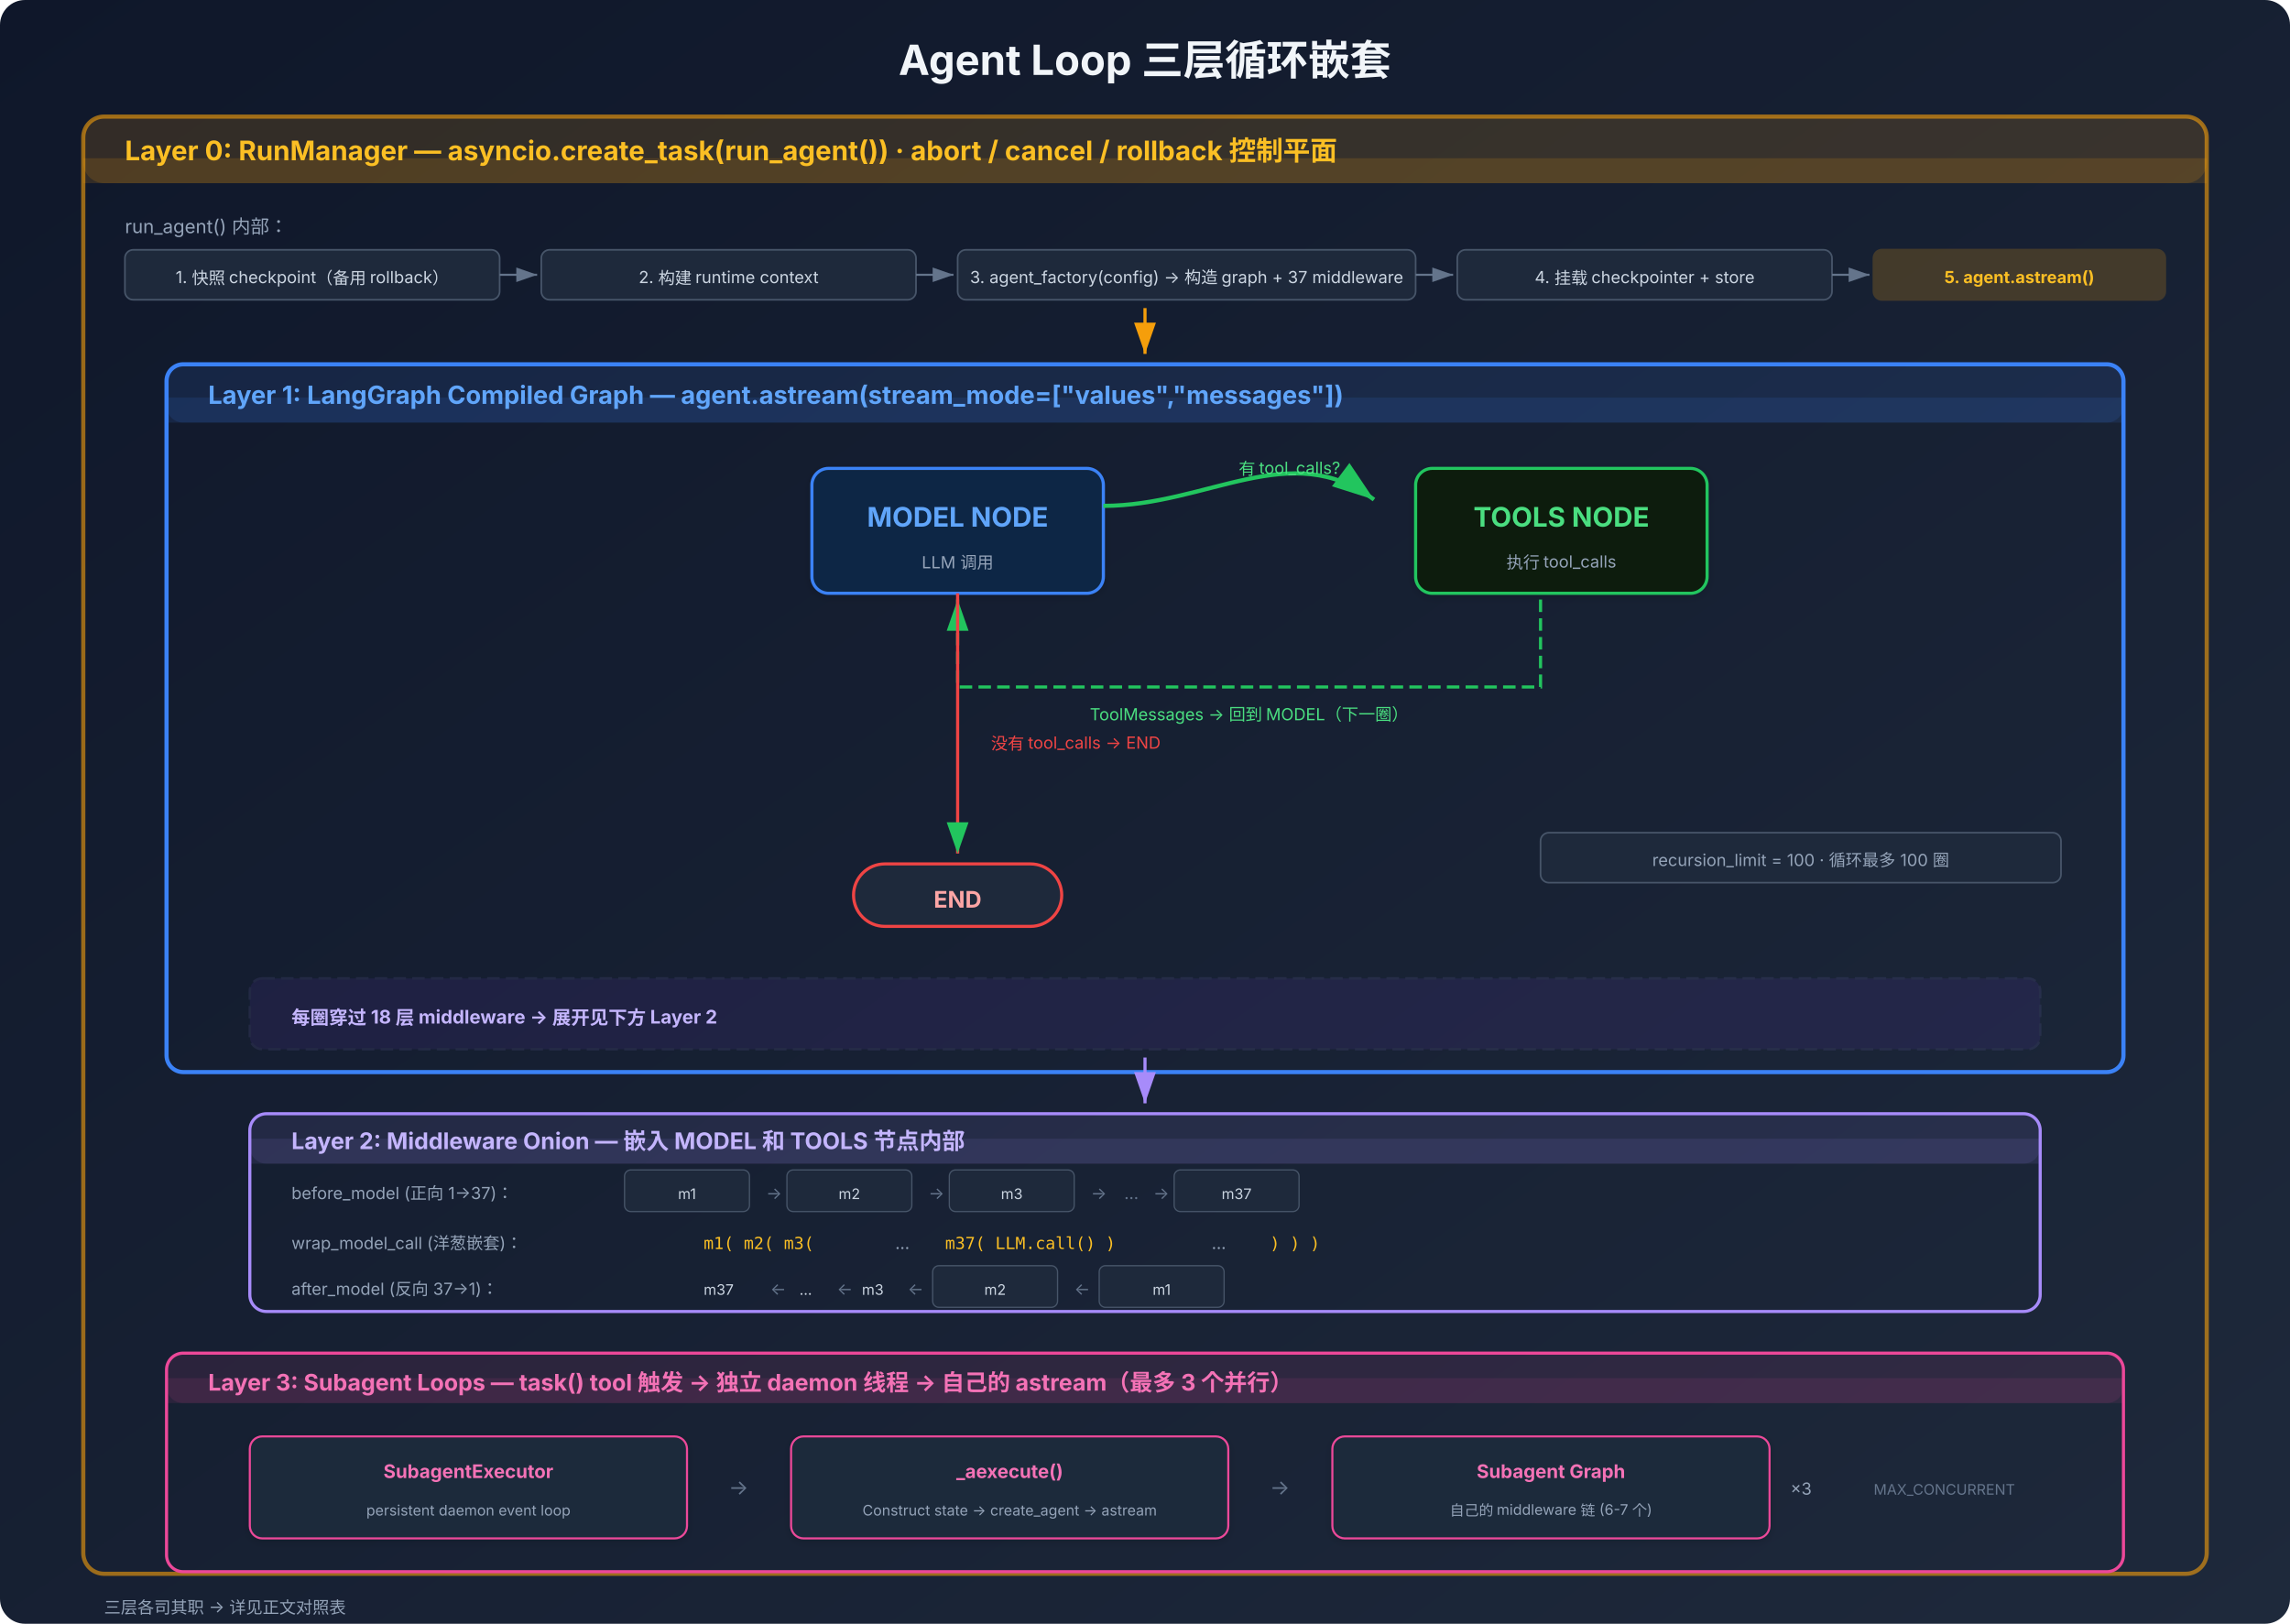
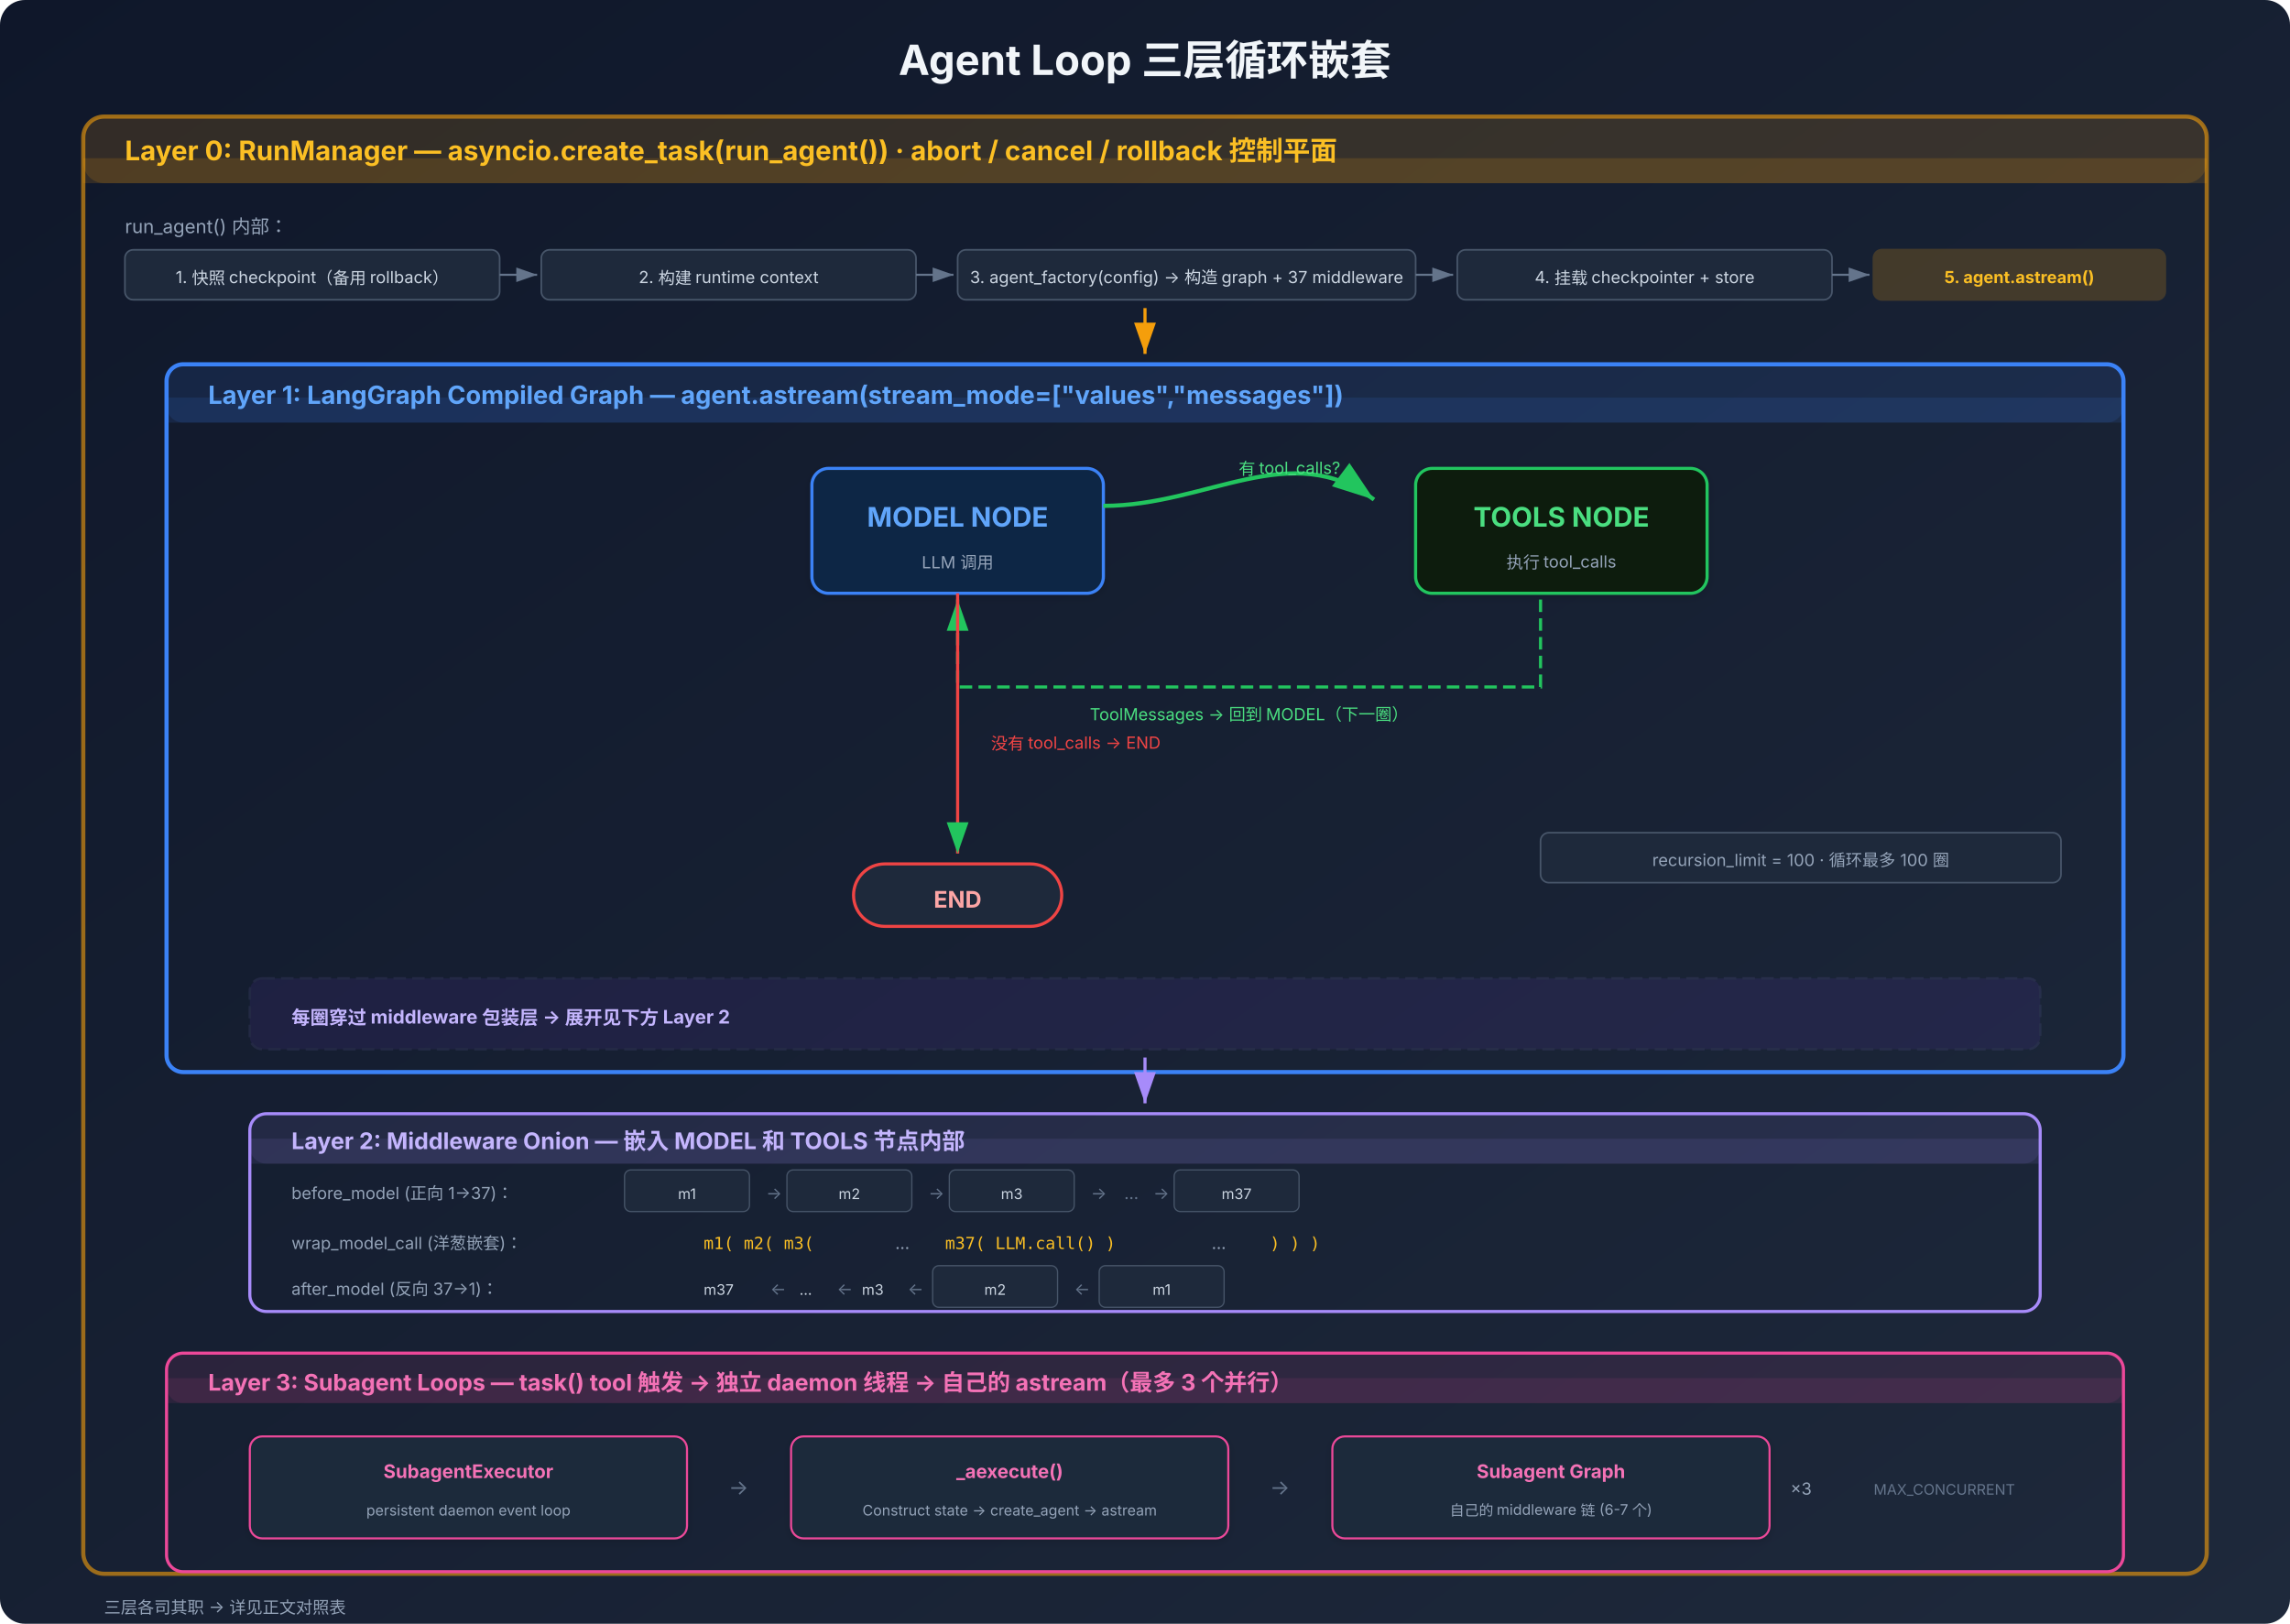
<svg xmlns="http://www.w3.org/2000/svg" viewBox="0 0 1100 780" font-family="system-ui, -apple-system, sans-serif">
  <defs>
    <marker id="arrowRight" markerWidth="10" markerHeight="7" refX="10" refY="3.5" orient="auto">
      <polygon points="0 0, 10 3.5, 0 7" fill="#64748b" />
    </marker>
    <marker id="arrowLeft" markerWidth="10" markerHeight="7" refX="0" refY="3.5" orient="auto">
      <polygon points="10 0, 0 3.5, 10 7" fill="#64748b" />
    </marker>
    <marker id="arrowGreen" markerWidth="10" markerHeight="7" refX="10" refY="3.5" orient="auto">
      <polygon points="0 0, 10 3.5, 0 7" fill="#22c55e" />
    </marker>
    <marker id="arrowOrange" markerWidth="10" markerHeight="7" refX="10" refY="3.5" orient="auto">
      <polygon points="0 0, 10 3.5, 0 7" fill="#f59e0b" />
    </marker>
    <marker id="arrowPurple" markerWidth="10" markerHeight="7" refX="10" refY="3.5" orient="auto">
      <polygon points="0 0, 10 3.5, 0 7" fill="#a78bfa" />
    </marker>
    <linearGradient id="bg" x1="0%" y1="0%" x2="100%" y2="100%">
      <stop offset="0%" style="stop-color:#0f172a" />
      <stop offset="100%" style="stop-color:#1e293b" />
    </linearGradient>
    <filter id="shadow">
      <feDropShadow dx="0" dy="2" stdDeviation="3" flood-opacity="0.3" />
    </filter>
    <filter id="shadowLight">
      <feDropShadow dx="0" dy="1" stdDeviation="2" flood-opacity="0.15" />
    </filter>
  </defs>
  <rect width="1100" height="780" rx="12" fill="url(#bg)" />
  <text x="550" y="36" text-anchor="middle" fill="#f1f5f9" font-size="20" font-weight="bold">Agent Loop 三层循环嵌套</text>
  <rect x="40" y="56" width="1020" height="700" rx="10" fill="none" stroke="#f59e0b" stroke-width="2" opacity="0.6" />
  <rect x="40" y="56" width="1020" height="32" rx="10" fill="#f59e0b" opacity="0.15" />
  <rect x="40" y="76" width="1020" height="12" fill="#f59e0b" opacity="0.15" />
  <text x="60" y="77" fill="#fbbf24" font-size="13" font-weight="bold">Layer 0: RunManager — asyncio.create_task(run_agent()) · abort / cancel / rollback 控制平面</text>
  <text x="60" y="112" fill="#94a3b8" font-size="9">run_agent() 内部：</text>
  <rect x="60" y="120" width="180" height="24" rx="4" fill="#1e293b" stroke="#475569" stroke-width="0.8" />
  <text x="150" y="136" text-anchor="middle" fill="#cbd5e1" font-size="8">1. 快照 checkpoint（备用 rollback）</text>
  <line x1="240" y1="132" x2="258" y2="132" stroke="#64748b" stroke-width="1" marker-end="url(#arrowRight)" />
  <rect x="260" y="120" width="180" height="24" rx="4" fill="#1e293b" stroke="#475569" stroke-width="0.8" />
  <text x="350" y="136" text-anchor="middle" fill="#cbd5e1" font-size="8">2. 构建 runtime context</text>
  <line x1="440" y1="132" x2="458" y2="132" stroke="#64748b" stroke-width="1" marker-end="url(#arrowRight)" />
  <rect x="460" y="120" width="220" height="24" rx="4" fill="#1e293b" stroke="#475569" stroke-width="0.8" />
  <text x="570" y="136" text-anchor="middle" fill="#cbd5e1" font-size="8">3. agent_factory(config) → 构造 graph + 37 middleware</text>
  <line x1="680" y1="132" x2="698" y2="132" stroke="#64748b" stroke-width="1" marker-end="url(#arrowRight)" />
  <rect x="700" y="120" width="180" height="24" rx="4" fill="#1e293b" stroke="#475569" stroke-width="0.8" />
  <text x="790" y="136" text-anchor="middle" fill="#cbd5e1" font-size="8">4. 挂载 checkpointer + store</text>
  <line x1="880" y1="132" x2="898" y2="132" stroke="#64748b" stroke-width="1" marker-end="url(#arrowRight)" />
  <rect x="900" y="120" width="140" height="24" rx="4" fill="#f59e0b" opacity="0.2" stroke="#f59e0b" stroke-width="1" />
  <text x="970" y="136" text-anchor="middle" fill="#fbbf24" font-size="8" font-weight="bold">5. agent.astream()</text>
  <line x1="550" y1="148" x2="550" y2="170" stroke="#f59e0b" stroke-width="1.5" marker-end="url(#arrowOrange)" />
  <rect x="80" y="175" width="940" height="340" rx="8" fill="none" stroke="#3b82f6" stroke-width="2" />
  <rect x="80" y="175" width="940" height="28" rx="8" fill="#3b82f6" opacity="0.12" />
  <rect x="80" y="191" width="940" height="12" fill="#3b82f6" opacity="0.12" />
  <text x="100" y="194" fill="#60a5fa" font-size="12" font-weight="bold">Layer 1: LangGraph Compiled Graph — agent.astream(stream_mode=["values","messages"])</text>
  <rect x="390" y="225" width="140" height="60" rx="8" fill="#0f2744" stroke="#3b82f6" stroke-width="1.5" filter="url(#shadowLight)" />
  <text x="460" y="253" text-anchor="middle" fill="#60a5fa" font-size="13" font-weight="bold">MODEL NODE</text>
  <text x="460" y="273" text-anchor="middle" fill="#94a3b8" font-size="8">LLM 调用</text>
  <rect x="680" y="225" width="140" height="60" rx="8" fill="#0a1a0a" stroke="#22c55e" stroke-width="1.5" filter="url(#shadowLight)" />
  <text x="750" y="253" text-anchor="middle" fill="#4ade80" font-size="13" font-weight="bold">TOOLS NODE</text>
  <text x="750" y="273" text-anchor="middle" fill="#94a3b8" font-size="8">执行 tool_calls</text>
  <path d="M 530 243 C 580 243, 620 210, 660 240" fill="none" stroke="#22c55e" stroke-width="2" marker-end="url(#arrowGreen)" />
  <text x="595" y="228" fill="#4ade80" font-size="8">有 tool_calls?</text>
  <path d="M 740 288 L 740 330 L 460 330 L 460 288" fill="none" stroke="#22c55e" stroke-width="1.5" stroke-dasharray="6,3" marker-end="url(#arrowGreen)" />
  <text x="600" y="346" text-anchor="middle" fill="#4ade80" font-size="8">ToolMessages → 回到 MODEL（下一圈）</text>
  <path d="M 460 285 L 460 410" fill="none" stroke="#ef4444" stroke-width="1.5" marker-end="url(#arrowGreen)" />
  <text x="476" y="360" fill="#ef4444" font-size="8">没有 tool_calls → END</text>
  <rect x="410" y="415" width="100" height="30" rx="15" fill="#1e293b" stroke="#ef4444" stroke-width="1.5" />
  <text x="460" y="436" text-anchor="middle" fill="#fca5a5" font-size="11" font-weight="bold">END</text>
  <rect x="740" y="400" width="250" height="24" rx="4" fill="#1e293b" stroke="#475569" stroke-width="0.8" />
  <text x="865" y="416" text-anchor="middle" fill="#94a3b8" font-size="8">recursion_limit = 100 · 循环最多 100 圈</text>
  <rect x="120" y="470" width="860" height="34" rx="6" fill="#7c3aed" opacity="0.1" stroke="#a78bfa" stroke-width="1.2" stroke-dasharray="6,3" />
-   <text x="140" y="492" fill="#c4b5fd" font-size="9" font-weight="bold">每圈穿过 18 层 middleware → 展开见下方 Layer 2</text>
+   <text x="140" y="492" fill="#c4b5fd" font-size="9" font-weight="bold">每圈穿过 middleware 包装层 → 展开见下方 Layer 2</text>
  <line x1="550" y1="508" x2="550" y2="530" stroke="#a78bfa" stroke-width="1.5" marker-end="url(#arrowPurple)" />
  <rect x="120" y="535" width="860" height="95" rx="8" fill="none" stroke="#a78bfa" stroke-width="1.5" />
  <rect x="120" y="535" width="860" height="24" rx="8" fill="#a78bfa" opacity="0.1" />
  <rect x="120" y="547" width="860" height="12" fill="#a78bfa" opacity="0.1" />
  <text x="140" y="552" fill="#c4b5fd" font-size="11" font-weight="bold">Layer 2: Middleware Onion — 嵌入 MODEL 和 TOOLS 节点内部</text>
  <text x="140" y="576" fill="#94a3b8" font-size="8">before_model (正向 1→37)：</text>
  <rect x="300" y="562" width="60" height="20" rx="3" fill="#1e293b" stroke="#475569" stroke-width="0.6" />
  <text x="330" y="576" text-anchor="middle" fill="#cbd5e1" font-size="7">m1</text>
  <text x="368" y="576" fill="#64748b" font-size="8">→</text>
  <rect x="378" y="562" width="60" height="20" rx="3" fill="#1e293b" stroke="#475569" stroke-width="0.6" />
  <text x="408" y="576" text-anchor="middle" fill="#cbd5e1" font-size="7">m2</text>
  <text x="446" y="576" fill="#64748b" font-size="8">→</text>
  <rect x="456" y="562" width="60" height="20" rx="3" fill="#1e293b" stroke="#475569" stroke-width="0.6" />
  <text x="486" y="576" text-anchor="middle" fill="#cbd5e1" font-size="7">m3</text>
  <text x="524" y="576" fill="#64748b" font-size="8">→</text>
  <text x="540" y="576" fill="#64748b" font-size="8">...</text>
  <text x="554" y="576" fill="#64748b" font-size="8">→</text>
  <rect x="564" y="562" width="60" height="20" rx="3" fill="#1e293b" stroke="#475569" stroke-width="0.6" />
  <text x="594" y="576" text-anchor="middle" fill="#cbd5e1" font-size="7">m37</text>
  <text x="140" y="600" fill="#94a3b8" font-size="8">wrap_model_call (洋葱嵌套)：</text>
  <text x="338" y="600" fill="#fbbf24" font-size="8" font-family="monospace">m1( m2( m3(</text>
  <text x="430" y="600" fill="#94a3b8" font-size="8">...</text>
  <text x="454" y="600" fill="#fbbf24" font-size="8" font-family="monospace">m37( LLM.call() )</text>
  <text x="582" y="600" fill="#94a3b8" font-size="8">...</text>
  <text x="610" y="600" fill="#fbbf24" font-size="8" font-family="monospace">) ) )</text>
  <text x="140" y="622" fill="#94a3b8" font-size="8">after_model (反向 37→1)：</text>
  <text x="338" y="622" fill="#cbd5e1" font-size="7">m37</text>
  <text x="370" y="622" fill="#64748b" font-size="8">←</text>
  <text x="384" y="622" fill="#cbd5e1" font-size="7">...</text>
  <text x="402" y="622" fill="#64748b" font-size="8">←</text>
  <text x="414" y="622" fill="#cbd5e1" font-size="7">m3</text>
  <text x="436" y="622" fill="#64748b" font-size="8">←</text>
  <rect x="448" y="608" width="60" height="20" rx="3" fill="#1e293b" stroke="#475569" stroke-width="0.6" />
  <text x="478" y="622" text-anchor="middle" fill="#cbd5e1" font-size="7">m2</text>
  <text x="516" y="622" fill="#64748b" font-size="8">←</text>
  <rect x="528" y="608" width="60" height="20" rx="3" fill="#1e293b" stroke="#475569" stroke-width="0.6" />
  <text x="558" y="622" text-anchor="middle" fill="#cbd5e1" font-size="7">m1</text>
  <rect x="80" y="650" width="940" height="105" rx="8" fill="none" stroke="#ec4899" stroke-width="1.5" />
  <rect x="80" y="650" width="940" height="24" rx="8" fill="#ec4899" opacity="0.1" />
  <rect x="80" y="662" width="940" height="12" fill="#ec4899" opacity="0.1" />
  <text x="100" y="668" fill="#f472b6" font-size="11" font-weight="bold">Layer 3: Subagent Loops — task() tool 触发 → 独立 daemon 线程 → 自己的 astream（最多 3 个并行）</text>
  <rect x="120" y="690" width="210" height="49" rx="6" fill="#1e293b" stroke="#ec4899" stroke-width="1" filter="url(#shadowLight)" />
  <text x="225" y="710" text-anchor="middle" fill="#f472b6" font-size="9" font-weight="bold">SubagentExecutor</text>
  <text x="225" y="728" text-anchor="middle" fill="#94a3b8" font-size="7">persistent daemon event loop</text>
  <text x="350" y="718" fill="#64748b" font-size="10">→</text>
  <rect x="380" y="690" width="210" height="49" rx="6" fill="#1e293b" stroke="#ec4899" stroke-width="1" filter="url(#shadowLight)" />
  <text x="485" y="710" text-anchor="middle" fill="#f472b6" font-size="9" font-weight="bold">_aexecute()</text>
  <text x="485" y="728" text-anchor="middle" fill="#94a3b8" font-size="7">Construct state → create_agent → astream</text>
  <text x="610" y="718" fill="#64748b" font-size="10">→</text>
  <rect x="640" y="690" width="210" height="49" rx="6" fill="#1e293b" stroke="#ec4899" stroke-width="1" filter="url(#shadowLight)" />
  <text x="745" y="710" text-anchor="middle" fill="#f472b6" font-size="9" font-weight="bold">Subagent Graph</text>
  <text x="745" y="728" text-anchor="middle" fill="#94a3b8" font-size="7">自己的 middleware 链 (6-7 个)</text>
  <text x="860" y="718" fill="#94a3b8" font-size="8">×3</text>
  <text x="900" y="718" fill="#64748b" font-size="7">MAX_CONCURRENT</text>
  <text x="50" y="775" fill="#94a3b8" font-size="8">三层各司其职 → 详见正文对照表</text>
</svg>
